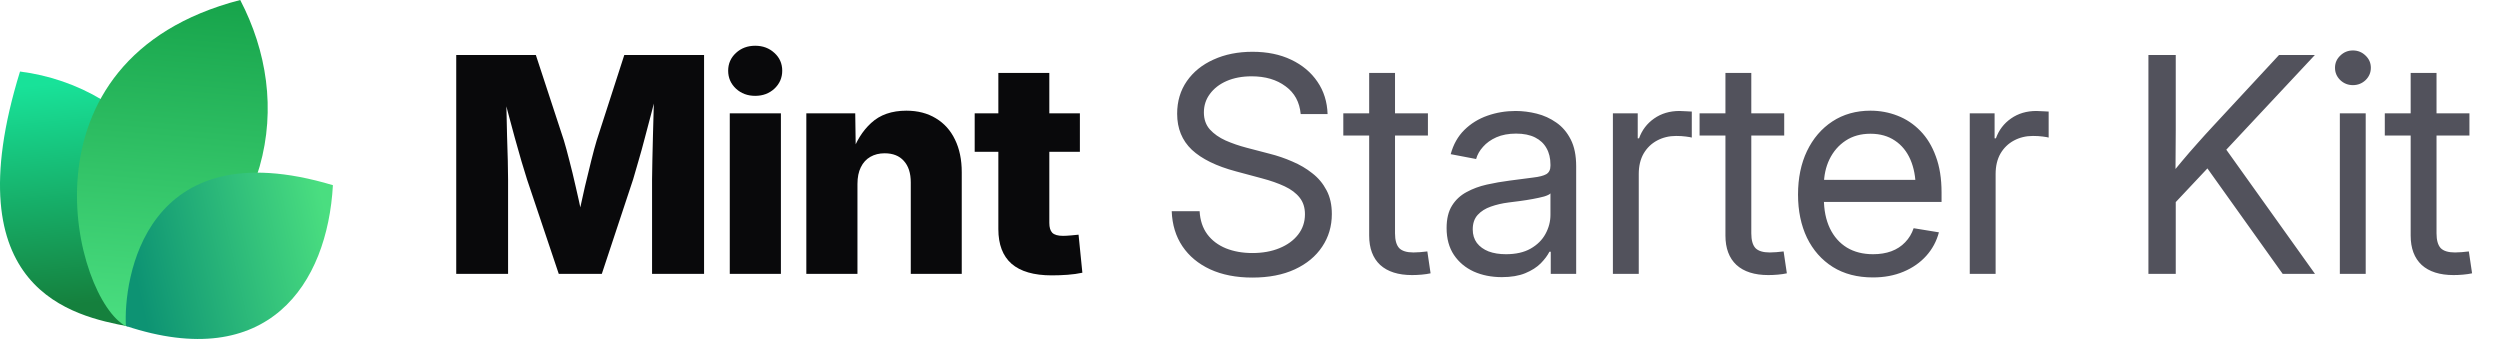
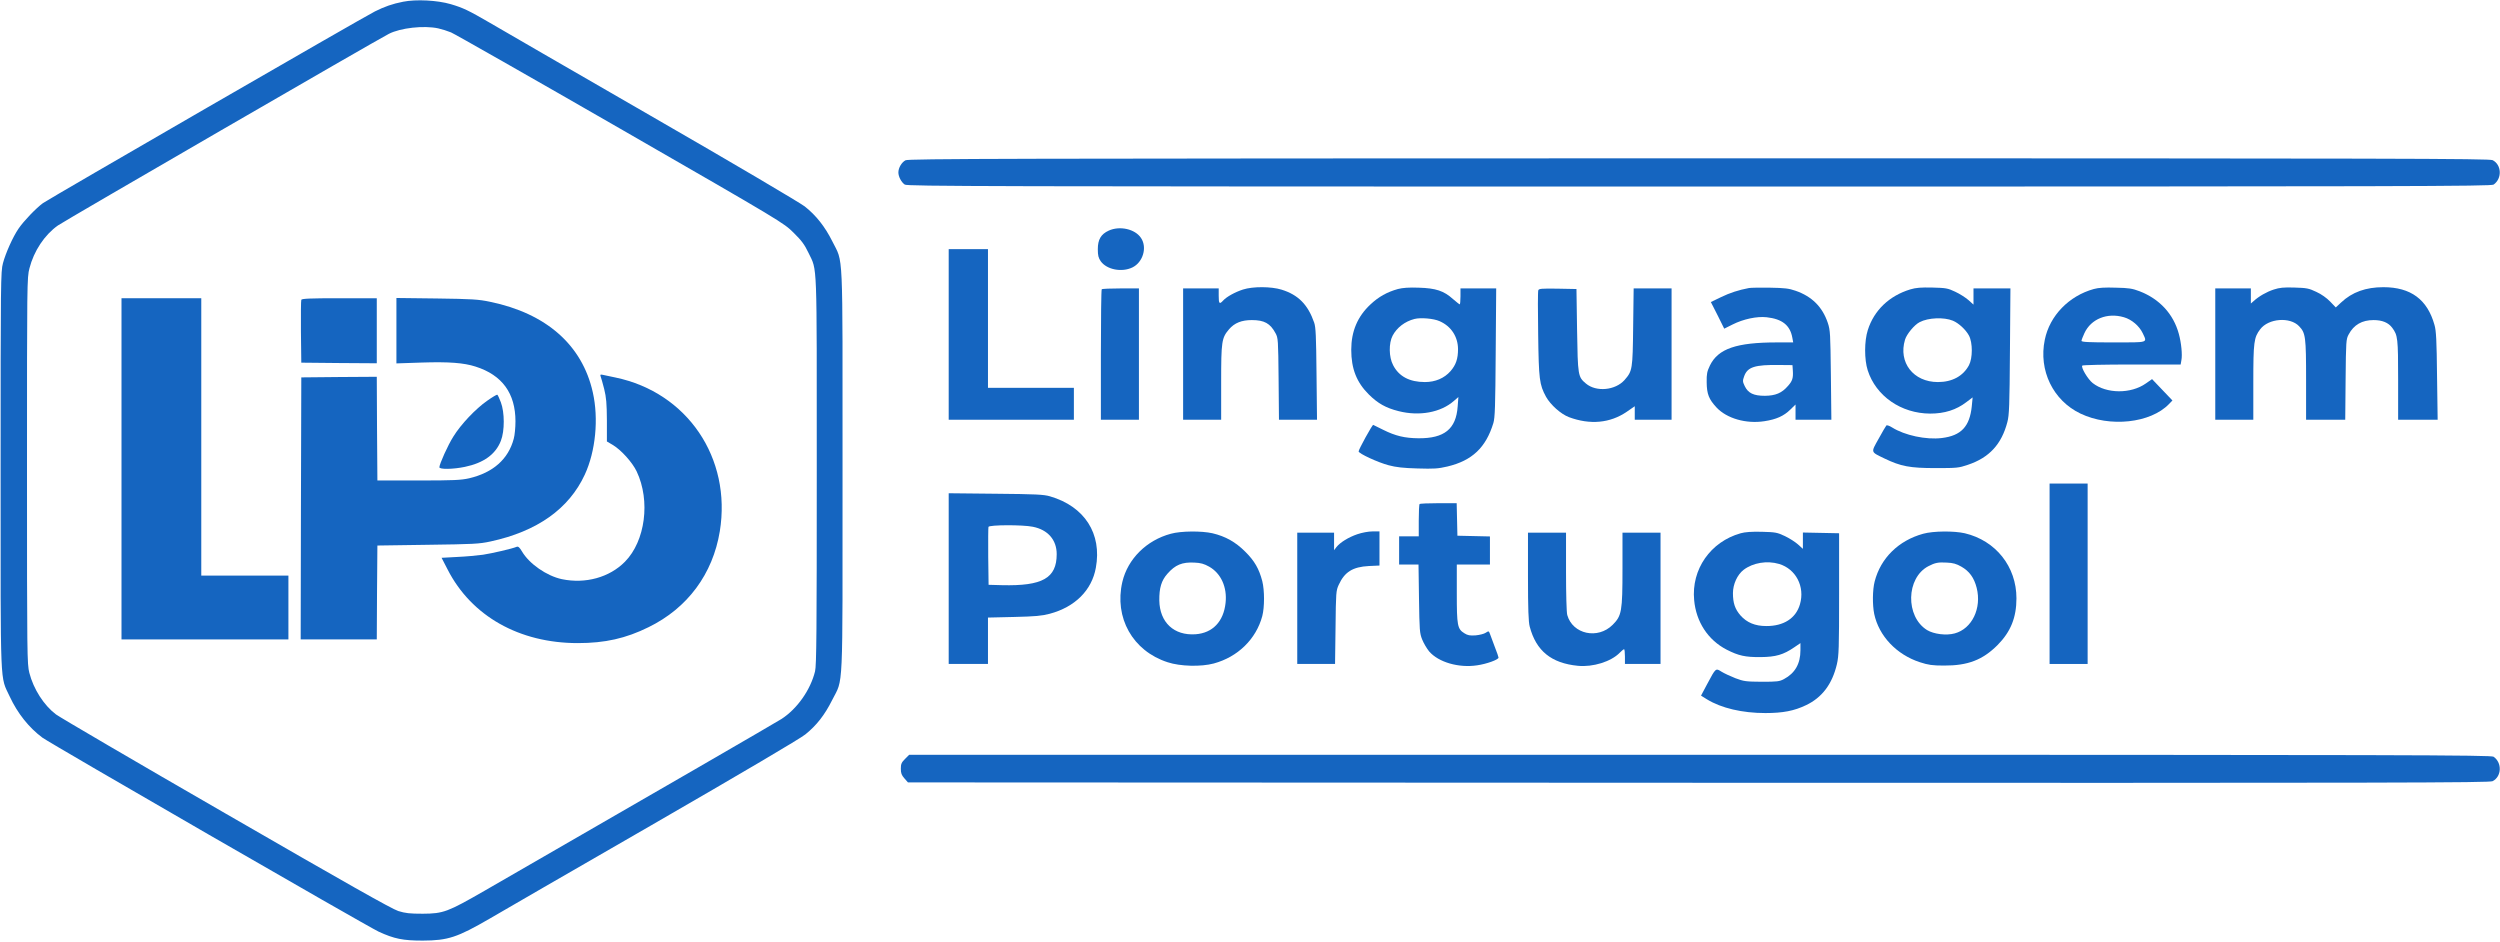
- <svg xmlns="http://www.w3.org/2000/svg" width="177" height="24" viewBox="0 0 177 24" fill="none">
-   <path d="M9.061 23.108C5.268 22.377 -3.391 20.627 1.417 5.064C9.634 6.099 16.973 14.064 9.061 23.108Z" fill="url(#paint0_linear_17557_2020)" />
-   <path d="M8.919 23.094C5.276 21.222 0.784 4.209 17.007 0C20.757 7.193 19.621 16.545 8.919 23.094Z" fill="url(#paint1_linear_17557_2020)" />
-   <path d="M8.914 23.079C8.735 19.882 10.159 9.085 23.57 13.111C23.181 20.123 18.984 26.418 8.914 23.079Z" fill="url(#paint2_linear_17557_2020)" />
-   <path d="M32.301 19.392V3.894H37.938L39.925 9.948C40.036 10.315 40.164 10.787 40.31 11.362C40.462 11.938 40.611 12.552 40.757 13.204C40.91 13.855 41.048 14.483 41.173 15.086C41.305 15.682 41.412 16.192 41.495 16.615H40.695C40.771 16.192 40.871 15.682 40.996 15.086C41.128 14.49 41.267 13.866 41.412 13.214C41.565 12.562 41.714 11.948 41.86 11.373C42.005 10.79 42.133 10.315 42.244 9.948L44.2 3.894H49.848V19.392H46.166V12.704C46.166 12.357 46.173 11.917 46.187 11.383C46.2 10.849 46.214 10.27 46.228 9.646C46.249 9.022 46.266 8.391 46.28 7.753C46.301 7.115 46.311 6.519 46.311 5.964H46.623C46.485 6.561 46.332 7.181 46.166 7.826C45.999 8.471 45.833 9.102 45.666 9.719C45.507 10.336 45.351 10.901 45.198 11.414C45.053 11.928 44.928 12.357 44.824 12.704L42.608 19.392H39.561L37.314 12.704C37.203 12.357 37.072 11.928 36.919 11.414C36.773 10.901 36.614 10.34 36.441 9.729C36.274 9.112 36.104 8.481 35.931 7.836C35.764 7.192 35.608 6.567 35.463 5.964H35.827C35.834 6.512 35.844 7.105 35.858 7.743C35.872 8.374 35.886 9.005 35.9 9.636C35.92 10.26 35.938 10.839 35.952 11.373C35.965 11.907 35.972 12.351 35.972 12.704V19.392H32.301ZM51.668 19.392V8.024H55.288V19.392H51.668ZM53.468 6.786C52.927 6.786 52.473 6.616 52.105 6.276C51.738 5.93 51.554 5.507 51.554 5.007C51.554 4.508 51.738 4.088 52.105 3.749C52.473 3.409 52.927 3.239 53.468 3.239C54.009 3.239 54.463 3.409 54.83 3.749C55.198 4.082 55.382 4.501 55.382 5.007C55.382 5.507 55.198 5.93 54.83 6.276C54.463 6.616 54.009 6.786 53.468 6.786ZM60.708 13.027V19.392H57.088V8.024H60.551L60.593 10.967H60.281C60.593 10.024 61.061 9.268 61.685 8.7C62.309 8.124 63.138 7.836 64.171 7.836C64.975 7.836 65.672 8.017 66.262 8.377C66.851 8.731 67.302 9.234 67.614 9.885C67.933 10.537 68.092 11.307 68.092 12.194V19.392H64.483V12.912C64.483 12.26 64.32 11.754 63.994 11.394C63.675 11.033 63.221 10.853 62.632 10.853C62.25 10.853 61.914 10.936 61.623 11.102C61.332 11.269 61.106 11.515 60.947 11.841C60.787 12.16 60.708 12.555 60.708 13.027ZM76.456 8.024V10.749H69.008V8.024H76.456ZM70.683 5.163H74.292V15.783C74.292 16.102 74.361 16.334 74.5 16.48C74.646 16.625 74.899 16.698 75.259 16.698C75.405 16.698 75.596 16.688 75.831 16.667C76.074 16.646 76.251 16.629 76.362 16.615L76.632 19.309C76.313 19.378 75.963 19.427 75.582 19.455C75.207 19.482 74.836 19.496 74.469 19.496C73.2 19.496 72.25 19.222 71.619 18.674C70.995 18.127 70.683 17.308 70.683 16.22V5.163Z" fill="#09090B" />
-   <path d="M88.667 19.652C87.523 19.652 86.528 19.458 85.682 19.07C84.843 18.681 84.188 18.137 83.716 17.437C83.245 16.736 82.992 15.908 82.957 14.951H84.933C84.968 15.596 85.148 16.14 85.474 16.584C85.8 17.021 86.24 17.354 86.795 17.582C87.35 17.804 87.974 17.915 88.667 17.915C89.388 17.915 90.026 17.801 90.581 17.572C91.143 17.343 91.583 17.024 91.902 16.615C92.228 16.199 92.391 15.717 92.391 15.169C92.391 14.698 92.266 14.306 92.017 13.994C91.767 13.675 91.413 13.408 90.956 13.193C90.498 12.978 89.954 12.787 89.323 12.621L87.502 12.132C86.123 11.765 85.082 11.255 84.382 10.603C83.689 9.944 83.342 9.095 83.342 8.055C83.342 7.174 83.571 6.404 84.028 5.746C84.486 5.087 85.117 4.577 85.921 4.217C86.726 3.849 87.645 3.666 88.678 3.666C89.718 3.666 90.63 3.853 91.413 4.227C92.204 4.602 92.824 5.122 93.275 5.787C93.726 6.446 93.965 7.209 93.993 8.076H92.089C92.013 7.23 91.656 6.574 91.018 6.11C90.387 5.638 89.586 5.403 88.615 5.403C87.95 5.403 87.36 5.513 86.847 5.735C86.341 5.957 85.946 6.262 85.661 6.651C85.377 7.032 85.235 7.469 85.235 7.961C85.235 8.447 85.377 8.849 85.661 9.168C85.946 9.48 86.317 9.74 86.774 9.948C87.232 10.149 87.724 10.319 88.251 10.457L89.884 10.884C90.439 11.023 90.977 11.206 91.496 11.435C92.023 11.657 92.495 11.934 92.911 12.267C93.334 12.593 93.67 12.995 93.92 13.474C94.17 13.945 94.294 14.504 94.294 15.149C94.294 16.015 94.066 16.788 93.608 17.468C93.157 18.148 92.512 18.681 91.673 19.07C90.834 19.458 89.832 19.652 88.667 19.652ZM101.097 8.024V9.594H95.106V8.024H101.097ZM96.937 5.163H98.767V16.521C98.767 17 98.865 17.347 99.059 17.562C99.26 17.77 99.6 17.874 100.078 17.874C100.21 17.874 100.366 17.867 100.546 17.853C100.733 17.832 100.903 17.815 101.056 17.801L101.285 19.351C101.097 19.392 100.886 19.423 100.65 19.444C100.414 19.465 100.189 19.475 99.974 19.475C98.996 19.475 98.244 19.236 97.717 18.758C97.197 18.272 96.937 17.579 96.937 16.677V5.163ZM106.33 19.621C105.595 19.621 104.932 19.489 104.343 19.226C103.754 18.955 103.285 18.564 102.939 18.05C102.592 17.53 102.419 16.896 102.419 16.147C102.419 15.495 102.547 14.965 102.804 14.556C103.06 14.146 103.403 13.828 103.833 13.599C104.263 13.363 104.742 13.186 105.269 13.068C105.796 12.95 106.333 12.857 106.881 12.787C107.574 12.69 108.132 12.617 108.555 12.569C108.978 12.52 109.287 12.441 109.481 12.33C109.675 12.212 109.772 12.014 109.772 11.737V11.654C109.772 11.203 109.679 10.815 109.492 10.489C109.311 10.163 109.041 9.91 108.68 9.729C108.32 9.549 107.872 9.459 107.338 9.459C106.805 9.459 106.34 9.546 105.945 9.719C105.556 9.892 105.241 10.118 104.998 10.395C104.755 10.665 104.593 10.953 104.509 11.258L102.71 10.915C102.897 10.222 103.22 9.65 103.677 9.199C104.135 8.748 104.679 8.412 105.31 8.19C105.941 7.968 106.607 7.857 107.307 7.857C107.8 7.857 108.295 7.92 108.795 8.044C109.301 8.169 109.765 8.381 110.188 8.679C110.611 8.97 110.951 9.369 111.208 9.875C111.464 10.374 111.593 11.005 111.593 11.768V19.392H109.793V17.822H109.7C109.568 18.085 109.363 18.359 109.086 18.643C108.809 18.921 108.444 19.153 107.994 19.34C107.543 19.527 106.988 19.621 106.33 19.621ZM106.621 17.998C107.321 17.998 107.904 17.867 108.368 17.603C108.84 17.333 109.19 16.986 109.419 16.563C109.654 16.133 109.772 15.682 109.772 15.211V13.692C109.703 13.769 109.554 13.841 109.325 13.911C109.096 13.973 108.829 14.032 108.524 14.088C108.226 14.143 107.921 14.192 107.609 14.233C107.304 14.275 107.033 14.309 106.798 14.337C106.354 14.393 105.938 14.49 105.549 14.628C105.168 14.76 104.86 14.954 104.624 15.211C104.388 15.467 104.27 15.811 104.27 16.241C104.27 16.615 104.367 16.934 104.561 17.198C104.762 17.461 105.04 17.662 105.393 17.801C105.747 17.933 106.156 17.998 106.621 17.998ZM114.193 19.392V8.024H115.951V9.792H116.045C116.253 9.209 116.61 8.741 117.116 8.388C117.622 8.034 118.219 7.857 118.905 7.857C119.058 7.857 119.217 7.864 119.384 7.878C119.55 7.885 119.682 7.892 119.779 7.899V9.74C119.716 9.719 119.578 9.695 119.363 9.667C119.155 9.639 118.922 9.625 118.666 9.625C118.174 9.625 117.726 9.733 117.324 9.948C116.922 10.163 116.603 10.471 116.367 10.874C116.138 11.276 116.024 11.758 116.024 12.319V19.392H114.193ZM126.322 8.024V9.594H120.33V8.024H126.322ZM122.161 5.163H123.992V16.521C123.992 17 124.089 17.347 124.283 17.562C124.484 17.77 124.824 17.874 125.302 17.874C125.434 17.874 125.59 17.867 125.77 17.853C125.958 17.832 126.127 17.815 126.28 17.801L126.509 19.351C126.322 19.392 126.11 19.423 125.874 19.444C125.639 19.465 125.413 19.475 125.198 19.475C124.221 19.475 123.468 19.236 122.941 18.758C122.421 18.272 122.161 17.579 122.161 16.677V5.163ZM132.604 19.642C131.502 19.642 130.555 19.396 129.765 18.903C128.974 18.404 128.364 17.714 127.934 16.834C127.511 15.946 127.3 14.927 127.3 13.775C127.3 12.611 127.511 11.584 127.934 10.697C128.364 9.802 128.964 9.102 129.734 8.596C130.51 8.089 131.408 7.836 132.428 7.836C133.1 7.836 133.738 7.954 134.341 8.19C134.952 8.426 135.489 8.783 135.954 9.261C136.425 9.74 136.793 10.343 137.056 11.071C137.327 11.792 137.462 12.645 137.462 13.63V14.296H128.433V12.735H136.463L135.631 13.297C135.631 12.541 135.506 11.876 135.257 11.3C135.007 10.725 134.643 10.277 134.165 9.958C133.686 9.632 133.107 9.469 132.428 9.469C131.748 9.469 131.162 9.632 130.67 9.958C130.177 10.284 129.796 10.725 129.526 11.279C129.262 11.827 129.13 12.441 129.13 13.12V14.046C129.13 14.864 129.273 15.572 129.557 16.168C129.841 16.757 130.243 17.211 130.763 17.53C131.283 17.842 131.901 17.998 132.615 17.998C133.093 17.998 133.523 17.929 133.905 17.79C134.293 17.645 134.619 17.433 134.882 17.156C135.153 16.879 135.354 16.546 135.486 16.157L137.275 16.449C137.108 17.08 136.81 17.634 136.38 18.113C135.95 18.591 135.413 18.966 134.768 19.236C134.123 19.507 133.402 19.642 132.604 19.642ZM139.459 19.392V8.024H141.217V9.792H141.311C141.519 9.209 141.876 8.741 142.382 8.388C142.888 8.034 143.485 7.857 144.171 7.857C144.324 7.857 144.483 7.864 144.649 7.878C144.816 7.885 144.948 7.892 145.045 7.899V9.74C144.982 9.719 144.844 9.695 144.629 9.667C144.421 9.639 144.188 9.625 143.932 9.625C143.439 9.625 142.992 9.733 142.59 9.948C142.188 10.163 141.869 10.471 141.633 10.874C141.404 11.276 141.29 11.758 141.29 12.319V19.392H139.459ZM153.429 14.961V12.715C153.783 12.257 154.136 11.82 154.49 11.404C154.844 10.981 155.204 10.565 155.572 10.156C155.939 9.74 156.314 9.327 156.695 8.918L161.355 3.894H163.893L157.277 10.967H157.184L153.429 14.961ZM152.108 19.392V3.894H154.043V9.241L154.022 12.559L154.043 13.505V19.392H152.108ZM161.615 19.392L155.967 11.477L157.173 9.969L163.903 19.392H161.615ZM165.661 19.392V8.024H167.492V19.392H165.661ZM166.587 6.027C166.24 6.027 165.942 5.909 165.692 5.673C165.443 5.43 165.318 5.139 165.318 4.799C165.318 4.459 165.443 4.172 165.692 3.936C165.942 3.693 166.24 3.572 166.587 3.572C166.934 3.572 167.232 3.693 167.482 3.936C167.731 4.172 167.856 4.459 167.856 4.799C167.856 5.139 167.731 5.43 167.482 5.673C167.232 5.909 166.934 6.027 166.587 6.027ZM174.836 8.024V9.594H168.844V8.024H174.836ZM170.675 5.163H172.506V16.521C172.506 17 172.603 17.347 172.797 17.562C172.998 17.77 173.338 17.874 173.816 17.874C173.948 17.874 174.104 17.867 174.284 17.853C174.472 17.832 174.641 17.815 174.794 17.801L175.023 19.351C174.836 19.392 174.624 19.423 174.388 19.444C174.153 19.465 173.927 19.475 173.712 19.475C172.735 19.475 171.982 19.236 171.455 18.758C170.935 18.272 170.675 17.579 170.675 16.677V5.163Z" fill="#52525C" />
-   <defs>
-     <linearGradient id="paint0_linear_17557_2020" x1="3.776" y1="5.916" x2="5.232" y2="21.559" gradientUnits="userSpaceOnUse">
-       <stop stop-color="#18E299" />
-       <stop offset="1" stop-color="#15803D" />
-     </linearGradient>
-     <linearGradient id="paint1_linear_17557_2020" x1="12.171" y1="-0.718" x2="10.19" y2="22.983" gradientUnits="userSpaceOnUse">
-       <stop stop-color="#16A34A" />
-       <stop offset="1" stop-color="#4ADE80" />
-     </linearGradient>
-     <linearGradient id="paint2_linear_17557_2020" x1="23.133" y1="15.353" x2="9.338" y2="18.52" gradientUnits="userSpaceOnUse">
-       <stop stop-color="#4ADE80" />
-       <stop offset="1" stop-color="#0D9373" />
-     </linearGradient>
-   </defs>
+ <svg xmlns="http://www.w3.org/2000/svg" version="1.0" width="2037pt" height="767pt" viewBox="0 0 2037 767" preserveAspectRatio="xMidYMid meet">
+   <g transform="translate(0,767) scale(0.1,-0.1)" fill="#1565c0" stroke="none">
+     <path d="M3285 7656 c-87 -17 -152 -40 -230 -79 -97 -48 -2656 -1527 -2705 -1562 -57 -42 -156 -145 -199 -208 -46 -67 -105 -199 -127 -282 -18 -67 -19 -142 -19 -1690 0 -1820 -6 -1666 75 -1842 63 -135 155 -251 265 -333 68 -50 2640 -1534 2740 -1581 128 -59 199 -73 360 -73 206 1 281 26 545 179 69 41 660 382 1314 759 745 430 1215 707 1258 742 92 74 158 159 218 279 93 186 85 13 85 1870 0 1856 8 1683 -84 1870 -58 116 -131 210 -224 283 -37 29 -592 357 -1254 738 -653 377 -1244 718 -1313 759 -174 101 -216 121 -317 151 -109 32 -282 41 -388 20z m285 -217 c28 -6 76 -21 105 -33 29 -12 651 -366 1381 -786 1322 -761 1328 -765 1410 -846 66 -65 89 -96 122 -165 72 -151 67 -27 67 -1774 0 -1294 -2 -1590 -14 -1635 -37 -151 -145 -305 -273 -388 -52 -33 -971 -565 -2420 -1400 -301 -173 -335 -186 -503 -187 -107 0 -142 4 -200 22 -51 16 -425 227 -1403 792 -734 423 -1357 788 -1386 810 -98 74 -183 206 -217 339 -18 73 -19 126 -19 1647 0 1533 0 1574 20 1649 36 141 123 272 232 349 52 37 2592 1508 2696 1561 95 49 286 70 402 45z" />
+     <path d="M990 3850 l0 -1390 680 0 680 0 0 260 0 260 -355 0 -355 0 0 1130 0 1130 -325 0 -325 0 0 -1390z" />
+     <path d="M2455 5227 c-3 -7 -4 -125 -3 -262 l3 -250 308 -3 307 -2 0 265 0 265 -305 0 c-238 0 -307 -3 -310 -13z" />
+     <path d="M3230 4975 l0 -266 208 7 c218 7 341 -2 437 -33 217 -69 325 -218 325 -446 0 -51 -6 -114 -14 -142 -44 -166 -168 -276 -363 -322 -67 -15 -124 -18 -413 -18 l-335 0 -3 423 -2 422 -308 -2 -307 -3 -3 -1067 -2 -1068 310 0 310 0 2 383 3 382 410 6 c372 5 419 7 511 27 381 82 640 266 769 545 88 190 114 455 65 671 -86 385 -380 643 -837 737 -95 20 -147 23 -435 27 l-328 4 0 -267z" />
+     <path d="M4894 4603 c4 -10 17 -56 29 -103 17 -70 21 -115 22 -256 l0 -171 49 -29 c68 -41 159 -142 194 -216 113 -239 70 -567 -96 -735 -126 -128 -322 -182 -514 -142 -123 26 -266 125 -325 226 -19 32 -30 42 -42 38 -38 -16 -203 -54 -276 -65 -44 -6 -138 -15 -209 -18 l-128 -7 49 -95 c194 -380 584 -600 1061 -600 221 0 391 38 577 130 317 155 523 433 580 781 97 597 -265 1131 -850 1253 -44 10 -91 19 -104 22 -19 4 -22 2 -17 -13z" />
+     <path d="M3970 4405 c-95 -66 -215 -193 -276 -292 -45 -71 -113 -223 -114 -250 0 -19 113 -17 208 3 153 32 250 102 293 212 32 81 31 232 0 314 -12 32 -25 60 -29 62 -4 2 -41 -20 -82 -49z" />
+     <path d="M7378 6364 c-32 -17 -58 -62 -58 -99 0 -34 24 -80 52 -99 20 -14 644 -16 6473 -16 5829 0 6453 2 6473 16 70 49 66 161 -8 199 -26 13 -731 15 -6467 15 -5675 -1 -6441 -3 -6465 -16z" />
+     <path d="M9034 5791 c-63 -29 -89 -72 -89 -151 0 -53 5 -71 24 -99 49 -68 171 -92 258 -50 86 42 122 163 70 240 -48 73 -173 101 -263 60z" />
+     <path d="M7730 4945 l0 -695 510 0 510 0 0 130 0 130 -350 0 -350 0 0 565 0 565 -160 0 -160 0 0 -695z" />
+     <path d="M10128 5311 c-65 -21 -134 -59 -162 -90 -30 -33 -36 -26 -36 39 l0 60 -145 0 -145 0 0 -535 0 -535 155 0 155 0 0 303 c0 338 4 363 65 435 44 51 102 74 185 74 102 0 150 -27 193 -107 21 -38 22 -54 25 -372 l3 -333 155 0 155 0 -4 373 c-3 307 -6 380 -19 418 -51 147 -130 227 -266 269 -84 26 -233 27 -314 1z" />
+     <path d="M11390 5315 c-89 -25 -157 -63 -224 -126 -105 -98 -156 -219 -156 -369 0 -155 44 -266 144 -365 73 -72 138 -109 242 -135 169 -43 343 -11 450 83 l37 32 -6 -78 c-13 -183 -109 -260 -320 -258 -111 1 -187 19 -287 69 -41 20 -78 38 -81 40 -7 3 -119 -200 -119 -216 0 -17 157 -90 245 -113 59 -16 121 -23 235 -26 134 -4 167 -2 244 16 201 48 313 154 374 354 13 44 16 136 19 575 l4 522 -145 0 -146 0 0 -65 c0 -36 -3 -65 -6 -65 -3 0 -28 20 -56 44 -73 66 -139 88 -278 92 -81 3 -131 -1 -170 -11z m340 -262 c94 -41 149 -126 150 -227 0 -80 -17 -129 -61 -180 -51 -58 -124 -89 -209 -89 -125 0 -212 46 -259 138 -35 66 -36 179 -4 240 35 66 100 116 178 136 49 13 157 4 205 -18z" />
+     <path d="M14250 5323 c-84 -16 -155 -39 -227 -74 l-83 -40 55 -108 54 -109 68 34 c87 44 198 68 278 59 126 -14 191 -65 209 -167 l7 -38 -133 0 c-329 0 -478 -51 -545 -187 -24 -50 -28 -69 -27 -138 1 -96 18 -138 80 -205 84 -90 242 -135 390 -112 98 15 158 42 212 95 l42 41 0 -62 0 -62 146 0 146 0 -4 363 c-4 338 -5 366 -25 426 -44 131 -130 216 -263 262 -54 19 -90 23 -210 25 -80 1 -156 0 -170 -3z m358 -672 c4 -61 -3 -85 -40 -126 -50 -58 -101 -79 -188 -80 -91 0 -136 21 -164 79 -17 36 -18 43 -5 79 27 77 87 96 289 93 l105 -1 3 -44z" />
+     <path d="M15565 5312 c-171 -52 -295 -170 -346 -331 -29 -90 -29 -240 -1 -328 67 -210 272 -352 509 -353 117 0 213 30 297 95 l49 37 -7 -73 c-17 -165 -87 -239 -244 -258 -128 -16 -303 22 -405 86 -22 14 -43 21 -47 16 -4 -4 -33 -53 -63 -108 -64 -115 -67 -105 48 -161 133 -64 207 -78 415 -78 175 0 189 1 265 27 173 58 274 167 321 348 15 55 18 135 21 577 l4 512 -150 0 -151 0 0 -66 0 -66 -41 37 c-23 20 -71 51 -108 68 -61 29 -76 31 -186 34 -93 2 -134 -1 -180 -15z m347 -255 c48 -20 105 -73 131 -121 31 -58 31 -184 0 -242 -47 -88 -136 -137 -253 -137 -200 0 -324 160 -268 345 13 45 77 122 119 143 70 37 199 42 271 12z" />
+     <path d="M17060 5315 c-202 -56 -359 -217 -399 -413 -52 -250 67 -495 291 -602 239 -114 571 -78 721 78 l28 29 -83 87 -83 87 -50 -35 c-123 -87 -322 -85 -434 3 -39 31 -96 126 -85 142 3 5 184 9 403 9 l399 0 6 35 c9 44 -1 143 -21 215 -44 162 -157 284 -320 347 -58 22 -87 27 -193 29 -89 3 -141 0 -180 -11z m246 -230 c63 -18 125 -71 153 -130 37 -80 53 -75 -239 -75 -201 0 -260 3 -260 13 0 6 11 35 24 63 54 116 187 169 322 129z" />
+     <path d="M18527 5311 c-59 -19 -123 -56 -164 -94 l-23 -20 0 61 0 62 -145 0 -145 0 0 -535 0 -535 155 0 155 0 0 303 c0 331 5 367 56 434 67 89 243 103 317 25 53 -55 57 -86 57 -438 l0 -324 159 0 160 0 3 328 c3 313 4 329 25 367 42 79 109 117 203 117 71 0 121 -21 152 -63 45 -61 48 -84 48 -425 l0 -324 161 0 161 0 -5 358 c-3 288 -7 368 -21 415 -58 207 -193 307 -416 307 -143 0 -255 -40 -345 -125 l-43 -40 -46 48 c-28 29 -71 60 -113 79 -61 29 -78 32 -178 35 -88 3 -122 -1 -168 -16z" />
+     <path d="M8977 5313 c-4 -3 -7 -244 -7 -535 l0 -528 155 0 155 0 0 535 0 535 -148 0 c-82 0 -152 -3 -155 -7z" />
+     <path d="M12534 5305 c-4 -9 -4 -170 -1 -358 5 -370 10 -410 64 -510 37 -66 121 -141 187 -166 172 -64 335 -49 471 44 l65 45 0 -55 0 -55 150 0 150 0 0 535 0 535 -154 0 -155 0 -4 -312 c-4 -348 -6 -361 -70 -434 -75 -85 -231 -100 -315 -29 -65 54 -66 66 -72 435 l-5 335 -153 3 c-131 2 -153 0 -158 -13z" />
+     <path d="M16700 2995 l0 -735 155 0 155 0 0 735 0 735 -155 0 -155 0 0 -735z" />
+     <path d="M7730 2956 l0 -696 160 0 160 0 0 189 0 189 213 5 c172 4 227 9 290 26 206 55 343 191 376 375 51 278 -92 500 -374 582 -51 15 -117 18 -442 21 l-383 4 0 -695z m685 422 c123 -24 195 -107 195 -223 0 -196 -116 -261 -446 -253 l-109 3 -3 230 c-1 126 0 235 2 242 7 17 279 18 361 1z" />
+     <path d="M11567 3563 c-4 -3 -7 -64 -7 -135 l0 -128 -80 0 -80 0 0 -115 0 -115 79 0 79 0 4 -277 c4 -259 5 -282 26 -334 12 -30 38 -74 57 -97 76 -88 241 -136 391 -113 77 11 174 46 174 63 0 5 -13 43 -30 86 -16 42 -34 90 -39 105 -10 27 -11 27 -36 11 -13 -9 -50 -18 -82 -21 -47 -3 -64 0 -91 17 -57 35 -62 62 -62 325 l0 235 135 0 135 0 0 115 0 114 -132 3 -133 3 -3 133 -3 132 -148 0 c-81 0 -151 -3 -154 -7z" />
+     <path d="M9540 3321 c-198 -53 -351 -205 -395 -392 -68 -292 84 -563 369 -655 103 -34 272 -38 376 -10 196 53 345 199 395 386 19 72 19 210 0 285 -26 100 -63 165 -139 240 -79 79 -161 125 -267 150 -88 20 -256 19 -339 -4z m312 -268 c96 -54 148 -167 134 -295 -16 -152 -105 -246 -245 -256 -176 -12 -292 97 -295 276 -1 101 17 162 66 217 64 73 120 96 220 91 51 -2 79 -10 120 -33z" />
+     <path d="M11059 3317 c-72 -25 -139 -66 -170 -105 l-19 -25 0 72 0 71 -150 0 -150 0 0 -535 0 -535 154 0 154 0 4 298 c3 284 4 299 26 347 48 105 114 146 245 153 l87 4 0 139 0 139 -57 0 c-33 0 -86 -10 -124 -23z" />
+     <path d="M14183 3325 c-246 -69 -403 -294 -379 -545 16 -177 113 -325 264 -403 98 -50 152 -62 277 -61 124 1 186 19 275 80 l50 34 0 -58 c0 -110 -44 -187 -134 -235 -37 -20 -56 -22 -181 -22 -129 1 -146 3 -215 29 -41 16 -92 40 -113 53 -48 30 -46 32 -116 -99 l-51 -96 48 -30 c117 -72 289 -112 476 -112 144 0 235 18 331 64 131 62 214 172 252 334 16 69 18 131 18 572 l0 495 -147 3 -148 3 0 -67 0 -66 -41 37 c-23 20 -71 51 -108 68 -61 29 -76 31 -186 34 -83 2 -136 -2 -172 -12z m313 -250 c137 -41 212 -185 170 -329 -33 -114 -133 -178 -275 -177 -90 0 -158 28 -210 87 -44 51 -61 100 -61 181 0 73 36 151 87 190 76 58 191 77 289 48z" />
+     <path d="M15670 3321 c-200 -55 -346 -198 -395 -388 -18 -68 -19 -191 -4 -265 38 -180 182 -332 373 -394 68 -22 100 -27 196 -27 194 -1 315 46 436 167 107 108 154 224 154 381 0 258 -168 470 -421 530 -88 20 -256 19 -339 -4z m311 -268 c65 -37 104 -90 125 -173 42 -166 -38 -333 -179 -371 -69 -19 -170 -6 -225 27 -178 110 -172 426 11 521 54 28 80 33 149 29 51 -2 79 -10 119 -33z" />
+     <path d="M12450 2973 c0 -266 4 -371 14 -408 52 -199 177 -299 393 -320 122 -12 270 34 340 106 16 16 31 29 36 29 4 0 7 -27 7 -60 l0 -60 145 0 145 0 0 535 0 535 -155 0 -155 0 0 -292 c0 -350 -6 -385 -80 -459 -121 -121 -326 -77 -370 80 -6 21 -10 172 -10 354 l0 317 -155 0 -155 0 0 -357z" />
+     <path d="M7374 1486 c-29 -29 -34 -41 -34 -80 0 -36 6 -52 29 -78 l29 -33 6442 -3 c5745 -2 6444 0 6470 13 74 38 78 150 8 199 -20 14 -643 16 -6466 16 l-6444 0 -34 -34z" />
+   </g>
</svg>
